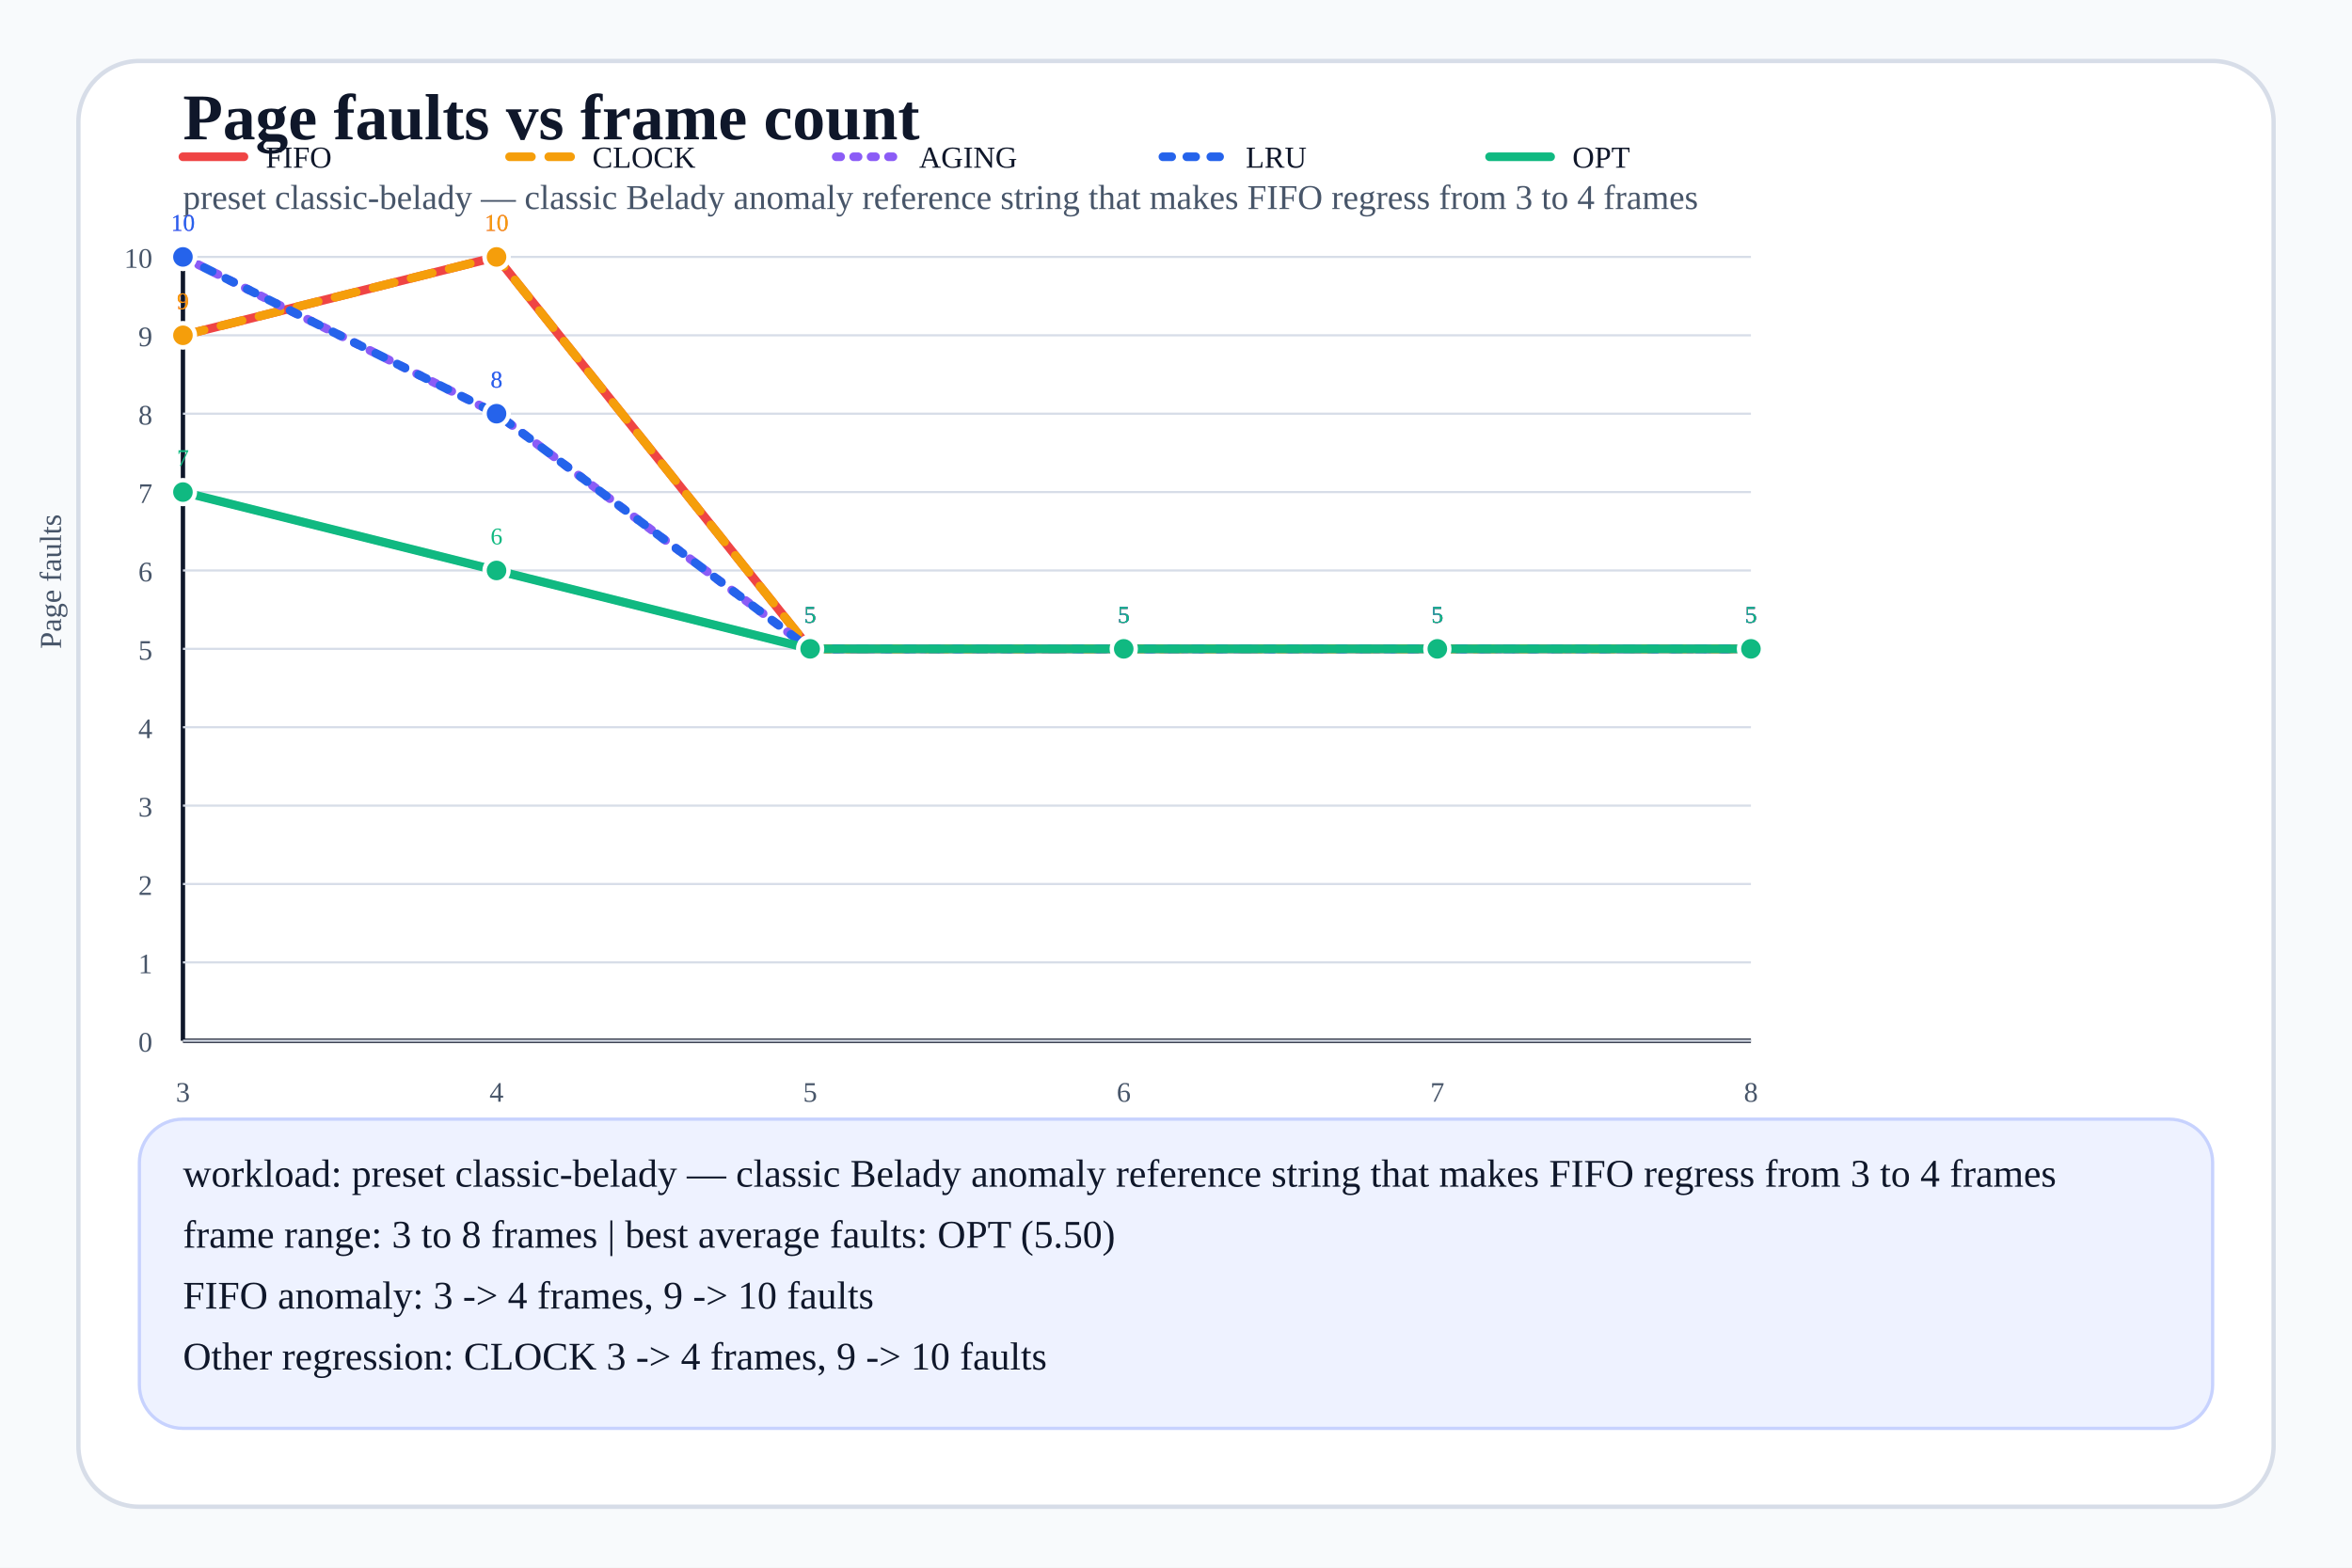
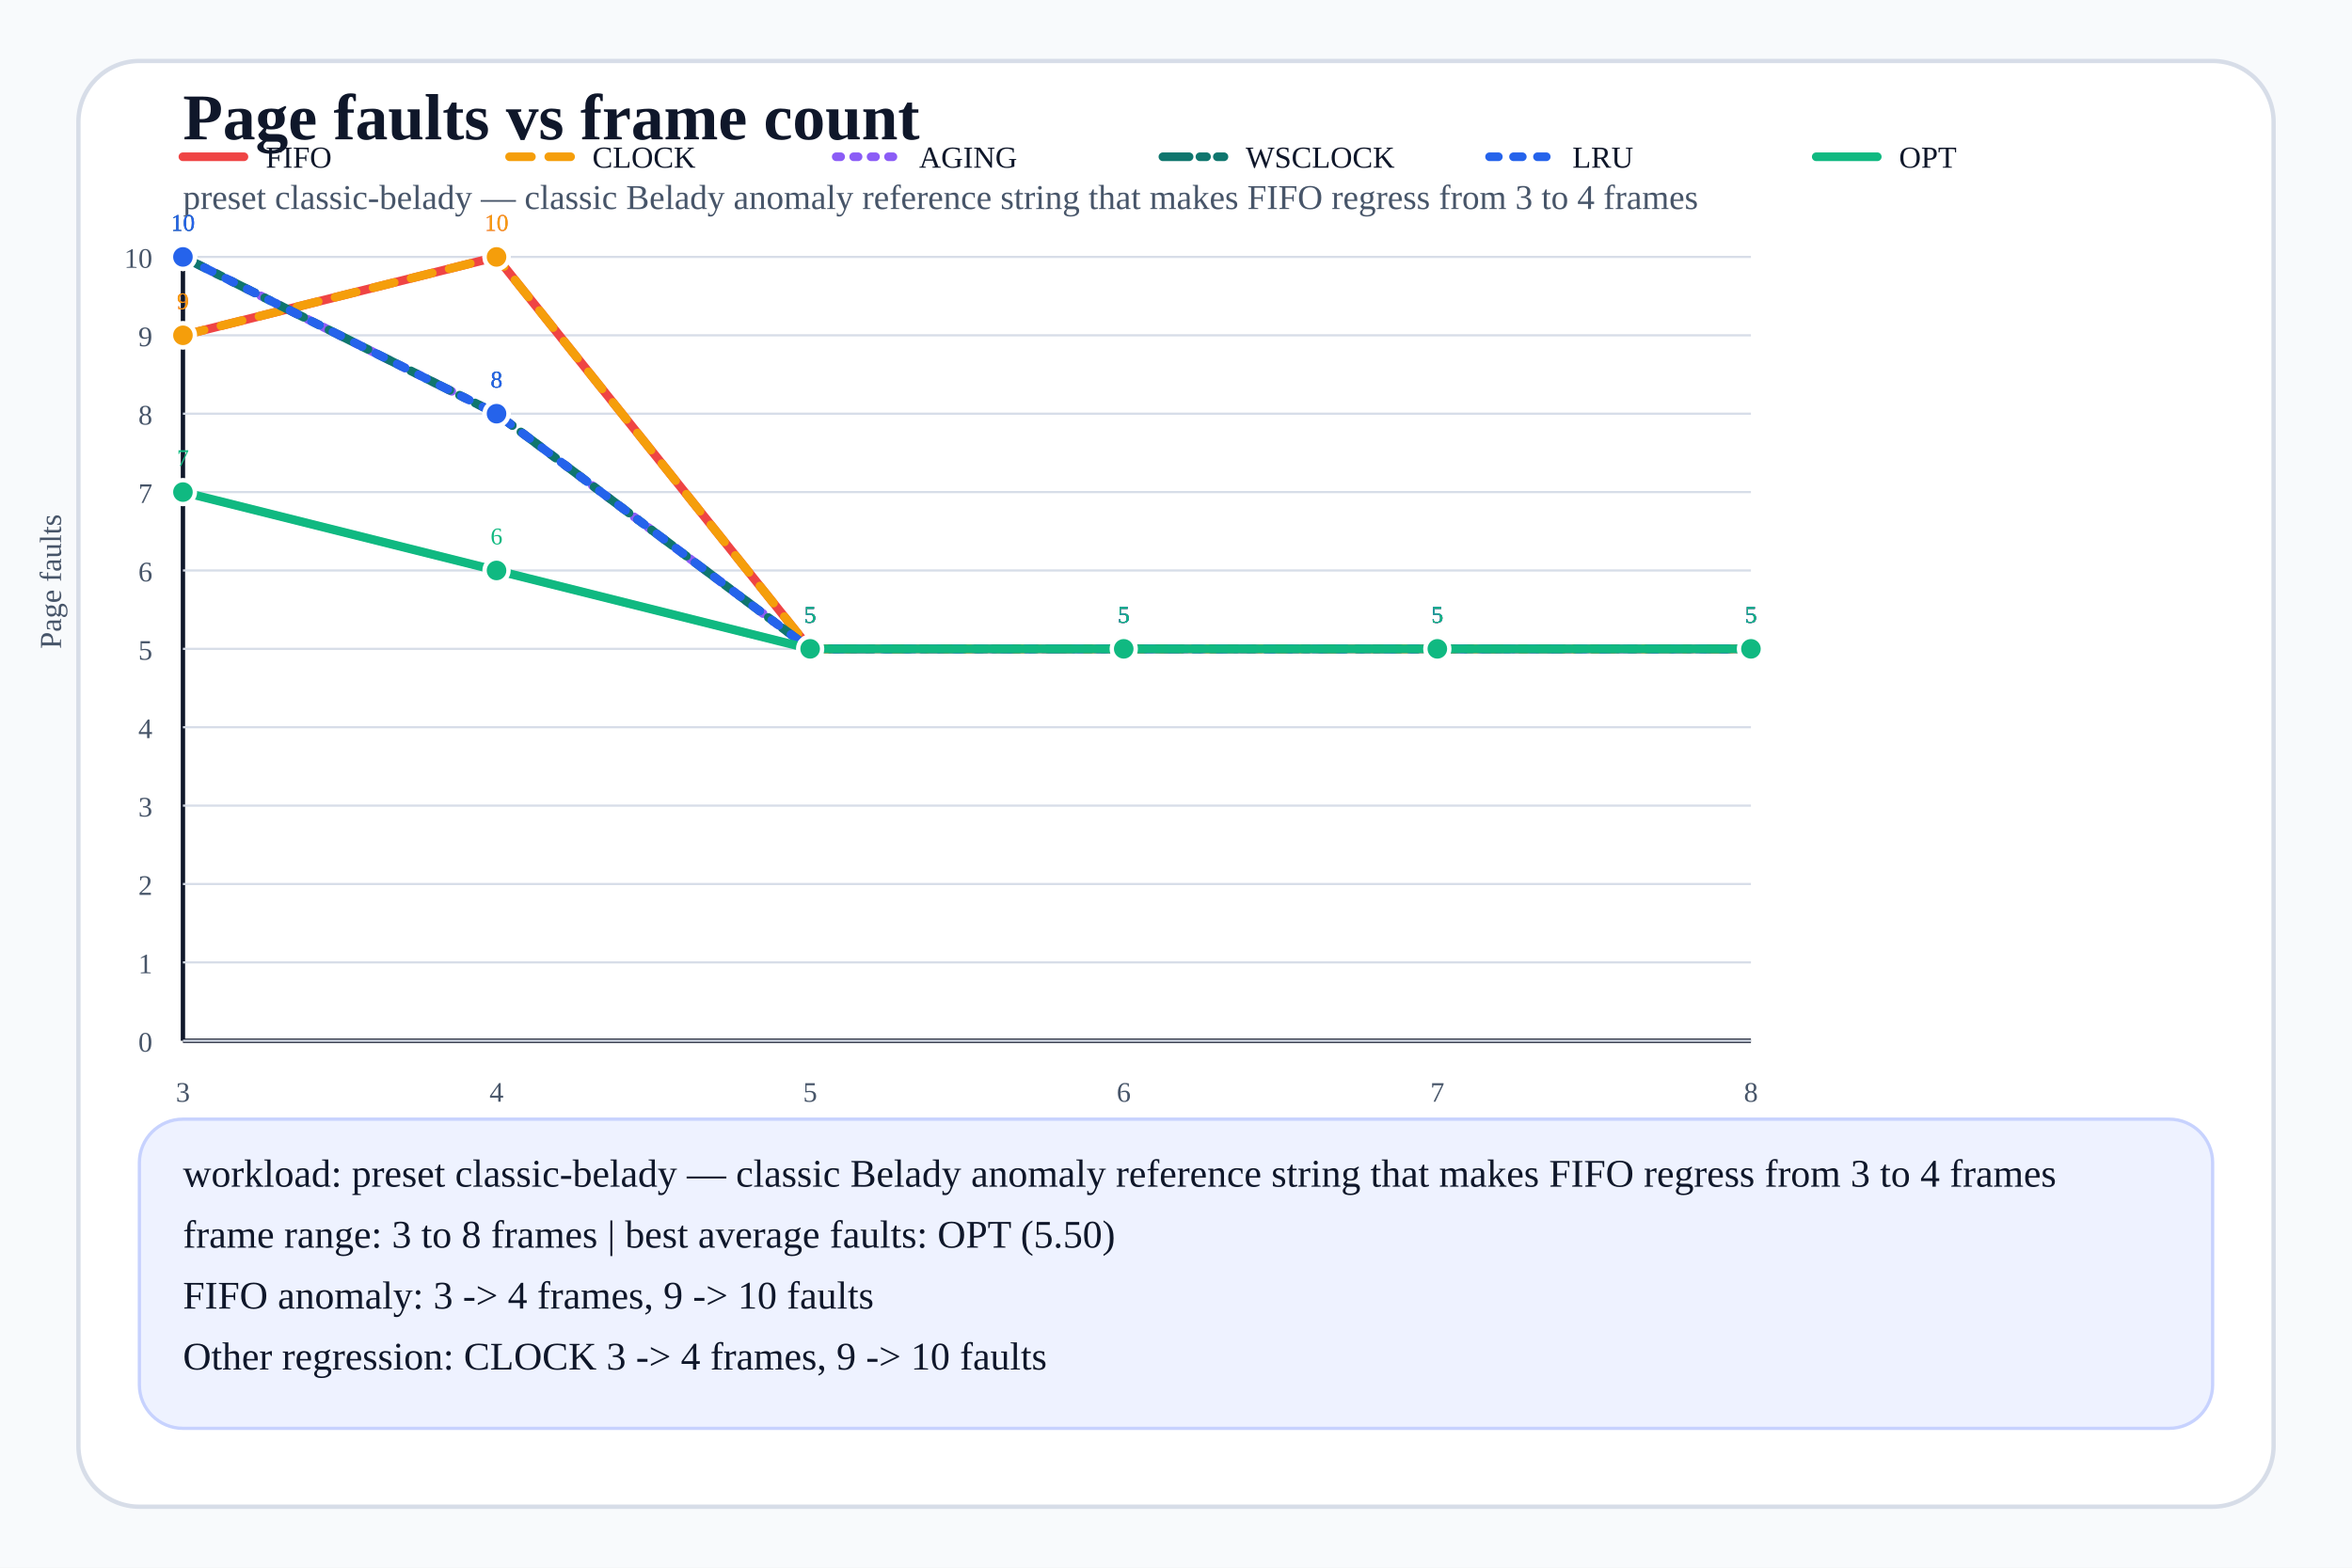
<svg xmlns="http://www.w3.org/2000/svg" width="1080" height="720" viewBox="0 0 1080 720" role="img" aria-labelledby="page-replacement-classic-belady-title page-replacement-classic-belady-desc">
  <rect width="100%" height="100%" fill="#f8fafc" />
  <rect x="36" y="28" width="1008" height="664" rx="28" fill="#ffffff" stroke="#d7dde8" stroke-width="2" />
  <text x="84" y="64" font-size="30" font-weight="700" fill="#0f172a">Page faults vs frame count</text>
  <text x="84" y="96" font-size="16" fill="#475569">preset classic-belady — classic Belady anomaly reference string that makes FIFO regress from 3 to 4 frames</text>
  <line x1="84" y1="72" x2="112" y2="72" stroke="#ef4444" stroke-width="4" stroke-linecap="round" />
  <text x="122" y="77" font-size="14" fill="#0f172a">FIFO</text>
  <line x1="234" y1="72" x2="262" y2="72" stroke="#f59e0b" stroke-width="4" stroke-linecap="round" stroke-dasharray="10 8" />
  <text x="272" y="77" font-size="14" fill="#0f172a">CLOCK</text>
  <line x1="384" y1="72" x2="412" y2="72" stroke="#8b5cf6" stroke-width="4" stroke-linecap="round" stroke-dasharray="2 6" />
  <text x="422" y="77" font-size="14" fill="#0f172a">AGING</text>
-   <line x1="534" y1="72" x2="562" y2="72" stroke="#2563eb" stroke-width="4" stroke-linecap="round" stroke-dasharray="4 7" />
-   <text x="572" y="77" font-size="14" fill="#0f172a">LRU</text>
-   <line x1="684" y1="72" x2="712" y2="72" stroke="#10b981" stroke-width="4" stroke-linecap="round" />
-   <text x="722" y="77" font-size="14" fill="#0f172a">OPT</text>
+   <line x1="534" y1="72" x2="562" y2="72" stroke="#0f766e" stroke-width="4" stroke-linecap="round" stroke-dasharray="12 5 3 5" />
+   <text x="572" y="77" font-size="14" fill="#0f172a">WSCLOCK</text>
+   <line x1="684" y1="72" x2="712" y2="72" stroke="#2563eb" stroke-width="4" stroke-linecap="round" stroke-dasharray="4 7" />
+   <text x="722" y="77" font-size="14" fill="#0f172a">LRU</text>
+   <line x1="834" y1="72" x2="862" y2="72" stroke="#10b981" stroke-width="4" stroke-linecap="round" />
+   <text x="872" y="77" font-size="14" fill="#0f172a">OPT</text>
  <line x1="84" y1="118" x2="84" y2="478" stroke="#0f172a" stroke-width="2" />
  <line x1="84" y1="478" x2="804" y2="478" stroke="#0f172a" stroke-width="2" />
  <line x1="84" y1="478.00" x2="804" y2="478.00" stroke="#d7dde8" stroke-width="1" />
  <text x="70" y="483.00" font-size="13" text-anchor="end" fill="#475569">0</text>
  <line x1="84" y1="442.00" x2="804" y2="442.00" stroke="#d7dde8" stroke-width="1" />
  <text x="70" y="447.00" font-size="13" text-anchor="end" fill="#475569">1</text>
  <line x1="84" y1="406.00" x2="804" y2="406.00" stroke="#d7dde8" stroke-width="1" />
  <text x="70" y="411.00" font-size="13" text-anchor="end" fill="#475569">2</text>
  <line x1="84" y1="370.00" x2="804" y2="370.00" stroke="#d7dde8" stroke-width="1" />
  <text x="70" y="375.00" font-size="13" text-anchor="end" fill="#475569">3</text>
  <line x1="84" y1="334.00" x2="804" y2="334.00" stroke="#d7dde8" stroke-width="1" />
  <text x="70" y="339.00" font-size="13" text-anchor="end" fill="#475569">4</text>
  <line x1="84" y1="298.00" x2="804" y2="298.00" stroke="#d7dde8" stroke-width="1" />
  <text x="70" y="303.00" font-size="13" text-anchor="end" fill="#475569">5</text>
  <line x1="84" y1="262.00" x2="804" y2="262.00" stroke="#d7dde8" stroke-width="1" />
  <text x="70" y="267.00" font-size="13" text-anchor="end" fill="#475569">6</text>
  <line x1="84" y1="226.00" x2="804" y2="226.00" stroke="#d7dde8" stroke-width="1" />
  <text x="70" y="231.00" font-size="13" text-anchor="end" fill="#475569">7</text>
  <line x1="84" y1="190.00" x2="804" y2="190.00" stroke="#d7dde8" stroke-width="1" />
  <text x="70" y="195.00" font-size="13" text-anchor="end" fill="#475569">8</text>
  <line x1="84" y1="154.00" x2="804" y2="154.00" stroke="#d7dde8" stroke-width="1" />
  <text x="70" y="159.00" font-size="13" text-anchor="end" fill="#475569">9</text>
  <line x1="84" y1="118.00" x2="804" y2="118.00" stroke="#d7dde8" stroke-width="1" />
  <text x="70" y="123.00" font-size="13" text-anchor="end" fill="#475569">10</text>
  <text x="84.00" y="506" font-size="13" text-anchor="middle" fill="#475569">3</text>
  <text x="228.00" y="506" font-size="13" text-anchor="middle" fill="#475569">4</text>
  <text x="372.00" y="506" font-size="13" text-anchor="middle" fill="#475569">5</text>
  <text x="516.00" y="506" font-size="13" text-anchor="middle" fill="#475569">6</text>
  <text x="660.00" y="506" font-size="13" text-anchor="middle" fill="#475569">7</text>
  <text x="804.00" y="506" font-size="13" text-anchor="middle" fill="#475569">8</text>
  <text x="444.00" y="534" font-size="14" text-anchor="middle" fill="#475569">Frames</text>
  <text x="28" y="298.00" font-size="14" fill="#475569" transform="rotate(-90 28 298.00)">Page faults</text>
  <polyline fill="none" stroke="#ef4444" stroke-width="4" stroke-linecap="round" stroke-linejoin="round" points="84.00,154.00 228.00,118.00 372.00,298.00 516.00,298.00 660.00,298.00 804.00,298.00" />
  <circle cx="84.00" cy="154.00" r="5.5" fill="#ef4444" stroke="#ffffff" stroke-width="2" />
  <text x="84.00" y="142.00" font-size="11" text-anchor="middle" fill="#ef4444">9</text>
  <circle cx="228.00" cy="118.00" r="5.5" fill="#ef4444" stroke="#ffffff" stroke-width="2" />
  <text x="228.00" y="106.00" font-size="11" text-anchor="middle" fill="#ef4444">10</text>
  <circle cx="372.00" cy="298.00" r="5.5" fill="#ef4444" stroke="#ffffff" stroke-width="2" />
  <text x="372.00" y="286.00" font-size="11" text-anchor="middle" fill="#ef4444">5</text>
  <circle cx="516.00" cy="298.00" r="5.5" fill="#ef4444" stroke="#ffffff" stroke-width="2" />
  <text x="516.00" y="286.00" font-size="11" text-anchor="middle" fill="#ef4444">5</text>
  <circle cx="660.00" cy="298.00" r="5.5" fill="#ef4444" stroke="#ffffff" stroke-width="2" />
  <text x="660.00" y="286.00" font-size="11" text-anchor="middle" fill="#ef4444">5</text>
  <circle cx="804.00" cy="298.00" r="5.5" fill="#ef4444" stroke="#ffffff" stroke-width="2" />
  <text x="804.00" y="286.00" font-size="11" text-anchor="middle" fill="#ef4444">5</text>
  <polyline fill="none" stroke="#f59e0b" stroke-width="4" stroke-linecap="round" stroke-linejoin="round" points="84.00,154.00 228.00,118.00 372.00,298.00 516.00,298.00 660.00,298.00 804.00,298.00" stroke-dasharray="10 8" />
  <circle cx="84.00" cy="154.00" r="5.5" fill="#f59e0b" stroke="#ffffff" stroke-width="2" />
  <text x="84.00" y="142.00" font-size="11" text-anchor="middle" fill="#f59e0b">9</text>
  <circle cx="228.00" cy="118.00" r="5.5" fill="#f59e0b" stroke="#ffffff" stroke-width="2" />
  <text x="228.00" y="106.00" font-size="11" text-anchor="middle" fill="#f59e0b">10</text>
  <circle cx="372.00" cy="298.00" r="5.5" fill="#f59e0b" stroke="#ffffff" stroke-width="2" />
  <text x="372.00" y="286.00" font-size="11" text-anchor="middle" fill="#f59e0b">5</text>
  <circle cx="516.00" cy="298.00" r="5.5" fill="#f59e0b" stroke="#ffffff" stroke-width="2" />
  <text x="516.00" y="286.00" font-size="11" text-anchor="middle" fill="#f59e0b">5</text>
  <circle cx="660.00" cy="298.00" r="5.5" fill="#f59e0b" stroke="#ffffff" stroke-width="2" />
  <text x="660.00" y="286.00" font-size="11" text-anchor="middle" fill="#f59e0b">5</text>
  <circle cx="804.00" cy="298.00" r="5.5" fill="#f59e0b" stroke="#ffffff" stroke-width="2" />
  <text x="804.00" y="286.00" font-size="11" text-anchor="middle" fill="#f59e0b">5</text>
  <polyline fill="none" stroke="#8b5cf6" stroke-width="4" stroke-linecap="round" stroke-linejoin="round" points="84.00,118.00 228.00,190.00 372.00,298.00 516.00,298.00 660.00,298.00 804.00,298.00" stroke-dasharray="2 6" />
  <circle cx="84.00" cy="118.00" r="5.5" fill="#8b5cf6" stroke="#ffffff" stroke-width="2" />
  <text x="84.00" y="106.00" font-size="11" text-anchor="middle" fill="#8b5cf6">10</text>
  <circle cx="228.00" cy="190.00" r="5.5" fill="#8b5cf6" stroke="#ffffff" stroke-width="2" />
  <text x="228.00" y="178.00" font-size="11" text-anchor="middle" fill="#8b5cf6">8</text>
  <circle cx="372.00" cy="298.00" r="5.5" fill="#8b5cf6" stroke="#ffffff" stroke-width="2" />
  <text x="372.00" y="286.00" font-size="11" text-anchor="middle" fill="#8b5cf6">5</text>
  <circle cx="516.00" cy="298.00" r="5.5" fill="#8b5cf6" stroke="#ffffff" stroke-width="2" />
  <text x="516.00" y="286.00" font-size="11" text-anchor="middle" fill="#8b5cf6">5</text>
  <circle cx="660.00" cy="298.00" r="5.5" fill="#8b5cf6" stroke="#ffffff" stroke-width="2" />
  <text x="660.00" y="286.00" font-size="11" text-anchor="middle" fill="#8b5cf6">5</text>
  <circle cx="804.00" cy="298.00" r="5.5" fill="#8b5cf6" stroke="#ffffff" stroke-width="2" />
  <text x="804.00" y="286.00" font-size="11" text-anchor="middle" fill="#8b5cf6">5</text>
+   <polyline fill="none" stroke="#0f766e" stroke-width="4" stroke-linecap="round" stroke-linejoin="round" points="84.00,118.00 228.00,190.00 372.00,298.00 516.00,298.00 660.00,298.00 804.00,298.00" stroke-dasharray="12 5 3 5" />
+   <circle cx="84.00" cy="118.00" r="5.5" fill="#0f766e" stroke="#ffffff" stroke-width="2" />
+   <text x="84.00" y="106.00" font-size="11" text-anchor="middle" fill="#0f766e">10</text>
+   <circle cx="228.00" cy="190.00" r="5.5" fill="#0f766e" stroke="#ffffff" stroke-width="2" />
+   <text x="228.00" y="178.00" font-size="11" text-anchor="middle" fill="#0f766e">8</text>
+   <circle cx="372.00" cy="298.00" r="5.5" fill="#0f766e" stroke="#ffffff" stroke-width="2" />
+   <text x="372.00" y="286.00" font-size="11" text-anchor="middle" fill="#0f766e">5</text>
+   <circle cx="516.00" cy="298.00" r="5.5" fill="#0f766e" stroke="#ffffff" stroke-width="2" />
+   <text x="516.00" y="286.00" font-size="11" text-anchor="middle" fill="#0f766e">5</text>
+   <circle cx="660.00" cy="298.00" r="5.5" fill="#0f766e" stroke="#ffffff" stroke-width="2" />
+   <text x="660.00" y="286.00" font-size="11" text-anchor="middle" fill="#0f766e">5</text>
+   <circle cx="804.00" cy="298.00" r="5.5" fill="#0f766e" stroke="#ffffff" stroke-width="2" />
+   <text x="804.00" y="286.00" font-size="11" text-anchor="middle" fill="#0f766e">5</text>
  <polyline fill="none" stroke="#2563eb" stroke-width="4" stroke-linecap="round" stroke-linejoin="round" points="84.00,118.00 228.00,190.00 372.00,298.00 516.00,298.00 660.00,298.00 804.00,298.00" stroke-dasharray="4 7" />
  <circle cx="84.00" cy="118.00" r="5.5" fill="#2563eb" stroke="#ffffff" stroke-width="2" />
  <text x="84.00" y="106.00" font-size="11" text-anchor="middle" fill="#2563eb">10</text>
  <circle cx="228.00" cy="190.00" r="5.5" fill="#2563eb" stroke="#ffffff" stroke-width="2" />
  <text x="228.00" y="178.00" font-size="11" text-anchor="middle" fill="#2563eb">8</text>
  <circle cx="372.00" cy="298.00" r="5.5" fill="#2563eb" stroke="#ffffff" stroke-width="2" />
  <text x="372.00" y="286.00" font-size="11" text-anchor="middle" fill="#2563eb">5</text>
  <circle cx="516.00" cy="298.00" r="5.5" fill="#2563eb" stroke="#ffffff" stroke-width="2" />
  <text x="516.00" y="286.00" font-size="11" text-anchor="middle" fill="#2563eb">5</text>
  <circle cx="660.00" cy="298.00" r="5.5" fill="#2563eb" stroke="#ffffff" stroke-width="2" />
  <text x="660.00" y="286.00" font-size="11" text-anchor="middle" fill="#2563eb">5</text>
  <circle cx="804.00" cy="298.00" r="5.5" fill="#2563eb" stroke="#ffffff" stroke-width="2" />
  <text x="804.00" y="286.00" font-size="11" text-anchor="middle" fill="#2563eb">5</text>
  <polyline fill="none" stroke="#10b981" stroke-width="4" stroke-linecap="round" stroke-linejoin="round" points="84.00,226.00 228.00,262.00 372.00,298.00 516.00,298.00 660.00,298.00 804.00,298.00" />
  <circle cx="84.00" cy="226.00" r="5.5" fill="#10b981" stroke="#ffffff" stroke-width="2" />
  <text x="84.00" y="214.00" font-size="11" text-anchor="middle" fill="#10b981">7</text>
  <circle cx="228.00" cy="262.00" r="5.5" fill="#10b981" stroke="#ffffff" stroke-width="2" />
  <text x="228.00" y="250.00" font-size="11" text-anchor="middle" fill="#10b981">6</text>
  <circle cx="372.00" cy="298.00" r="5.5" fill="#10b981" stroke="#ffffff" stroke-width="2" />
  <text x="372.00" y="286.00" font-size="11" text-anchor="middle" fill="#10b981">5</text>
  <circle cx="516.00" cy="298.00" r="5.5" fill="#10b981" stroke="#ffffff" stroke-width="2" />
  <text x="516.00" y="286.00" font-size="11" text-anchor="middle" fill="#10b981">5</text>
  <circle cx="660.00" cy="298.00" r="5.5" fill="#10b981" stroke="#ffffff" stroke-width="2" />
  <text x="660.00" y="286.00" font-size="11" text-anchor="middle" fill="#10b981">5</text>
  <circle cx="804.00" cy="298.00" r="5.5" fill="#10b981" stroke="#ffffff" stroke-width="2" />
  <text x="804.00" y="286.00" font-size="11" text-anchor="middle" fill="#10b981">5</text>
  <rect x="64" y="514" width="952" height="142" rx="20" fill="#eef2ff" stroke="#c7d2fe" stroke-width="1.5" />
  <text x="84" y="545" font-size="18" fill="#0f172a">workload: preset classic-belady — classic Belady anomaly reference string that makes FIFO regress from 3 to 4 frames</text>
  <text x="84" y="573" font-size="18" fill="#0f172a">frame range: 3 to 8 frames | best average faults: OPT (5.50)</text>
  <text x="84" y="601" font-size="18" fill="#0f172a">FIFO anomaly: 3 -&gt; 4 frames, 9 -&gt; 10 faults</text>
  <text x="84" y="629" font-size="18" fill="#0f172a">Other regression: CLOCK 3 -&gt; 4 frames, 9 -&gt; 10 faults</text>
</svg>
